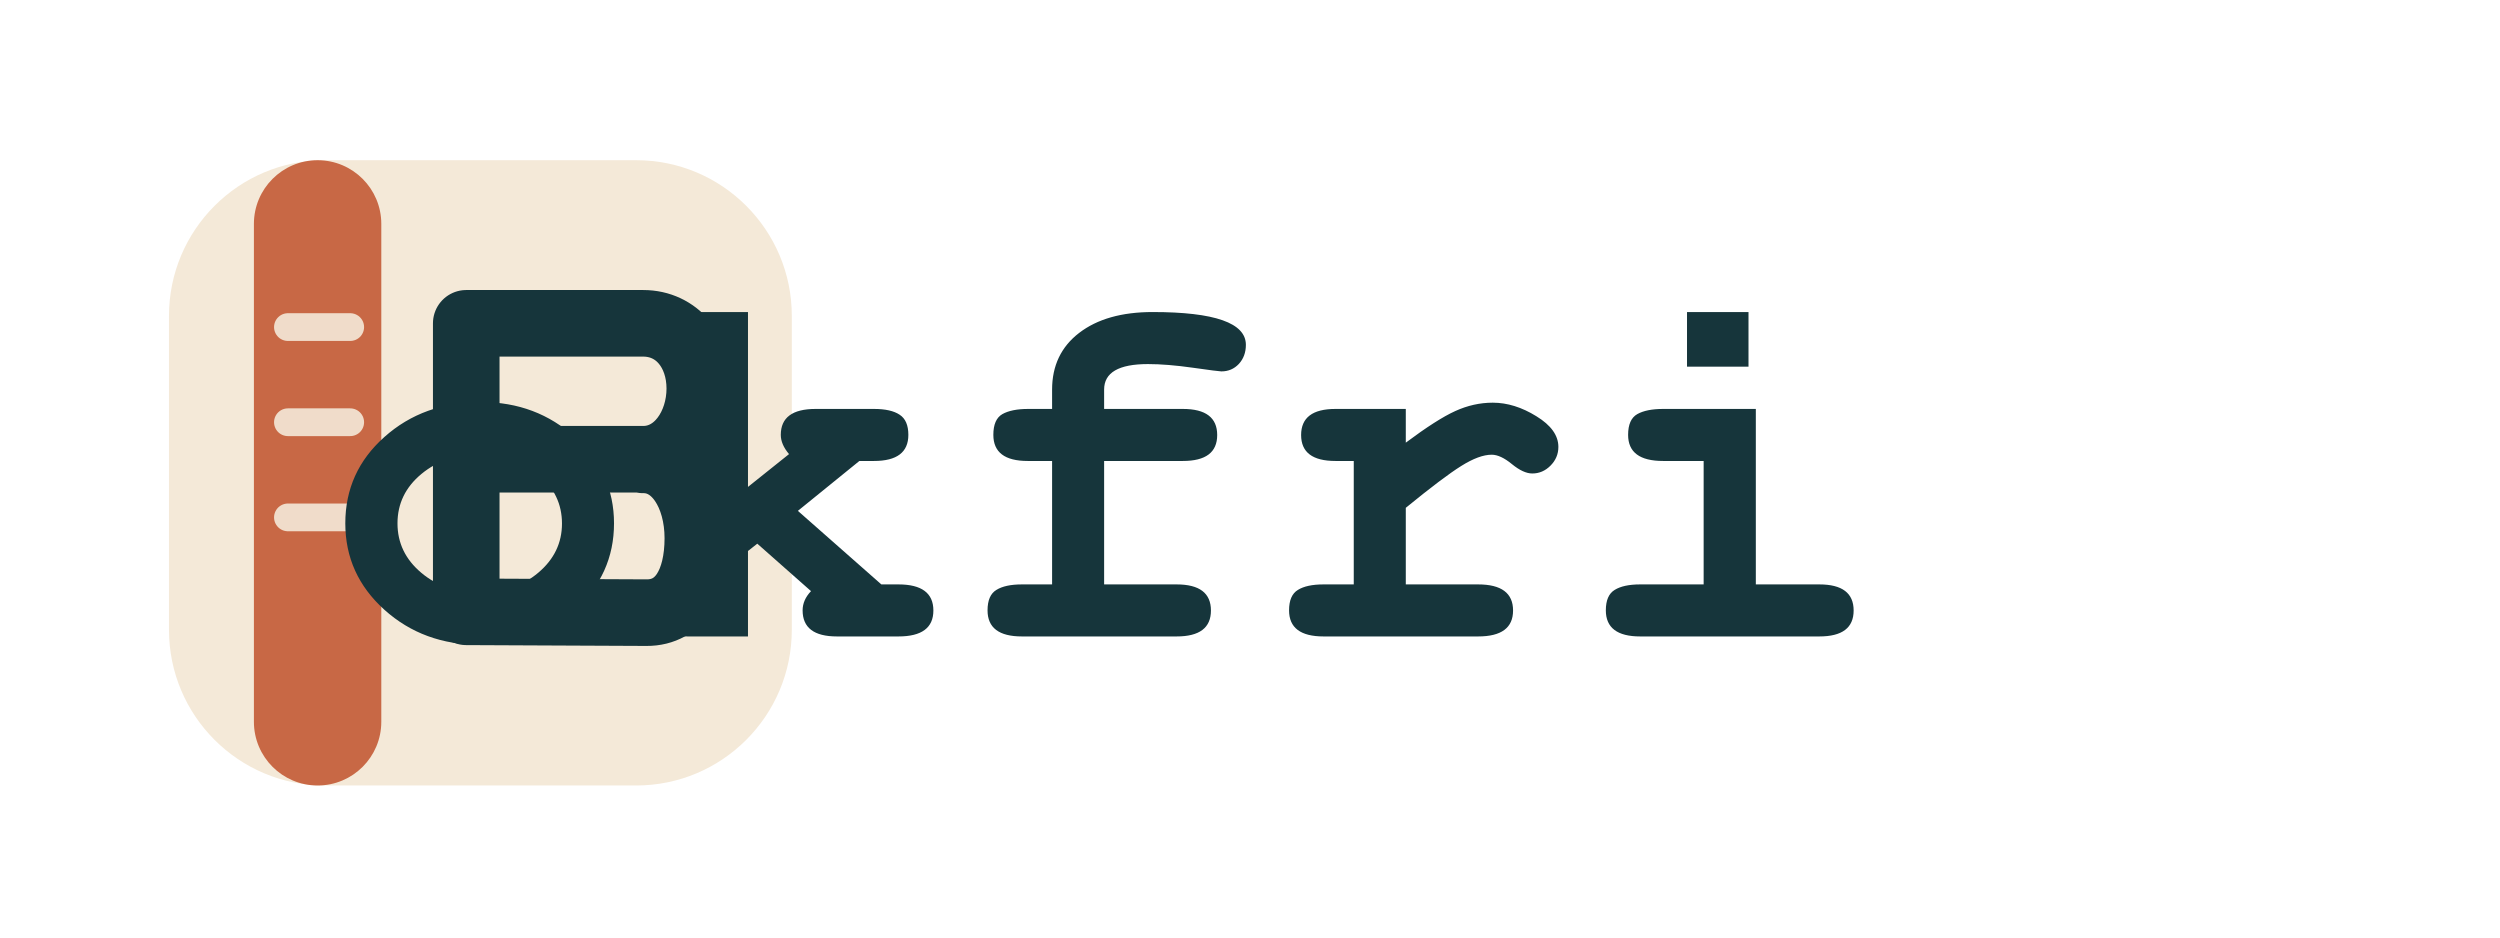
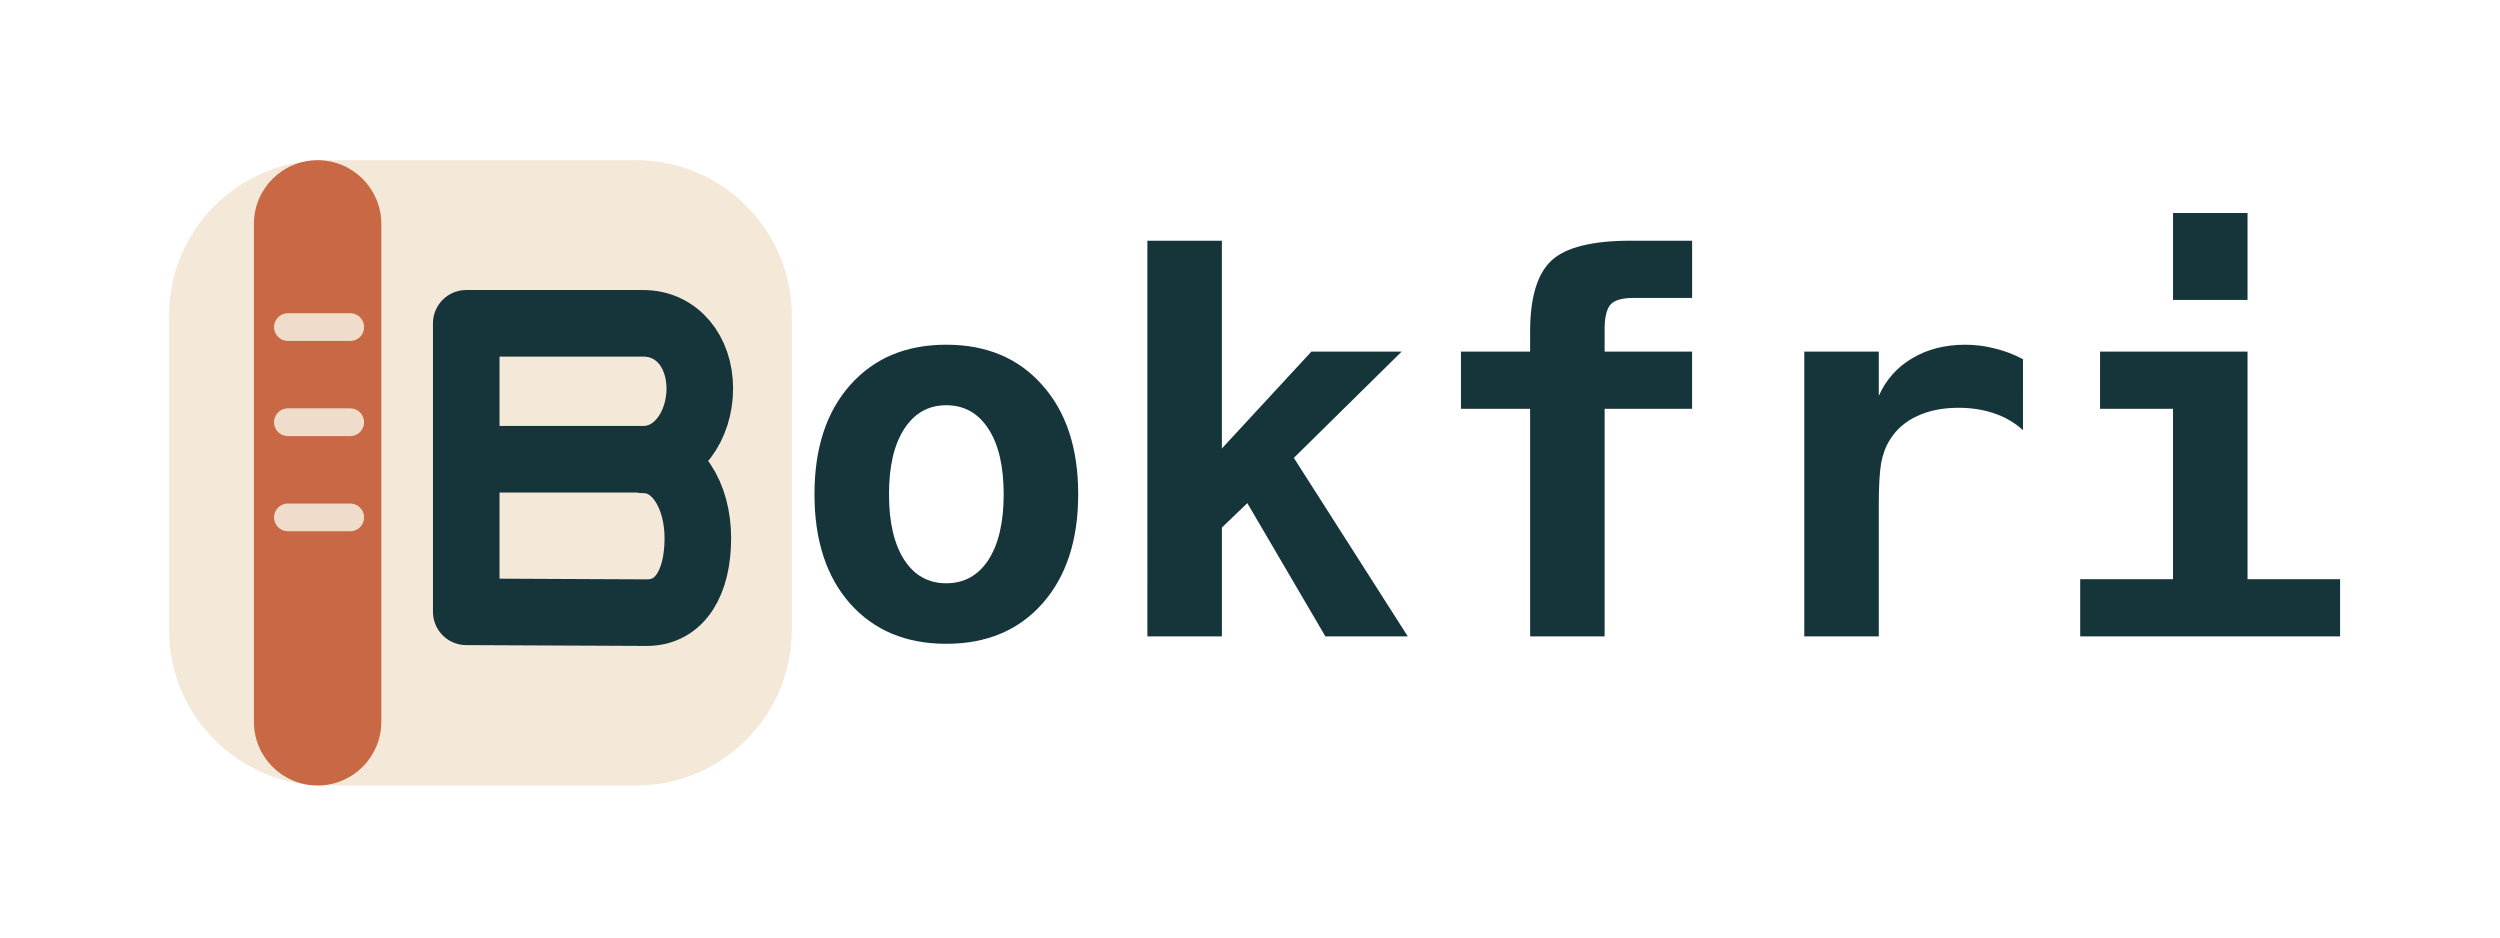
<svg xmlns="http://www.w3.org/2000/svg" viewBox="0 0 256 96" role="img" aria-labelledby="title desc" version="1.1" id="svg4" width="256" height="96">
  <defs id="defs4" />
  <g id="g1" transform="translate(7.865169,0.2247191)">
    <rect x="9.438" y="16.18" width="63.778" height="64.03" rx="15.944" fill="#f4e9d8" id="rect2" style="stroke-width:1.42" />
    <rect x="18.135" y="16.18" width="13.045" height="64.03" rx="6.523" fill="#c86845" id="rect3" style="stroke-width:1.42" />
    <path d="m 39.878,32.883 v 29.542 l 18.464,0.086 c 3.479,0.016 5.252,-3.169 5.252,-7.623 0,-4.454 -2.263,-8.059 -5.598,-8.02 M 39.878,32.883 H 57.996 c 3.479,0 5.798,2.923 5.798,6.681 0,3.758 -2.319,7.238 -5.798,7.238 H 39.878" fill="none" stroke="#16353b" stroke-width="6.818" stroke-linecap="round" stroke-linejoin="round" id="path3" style="fill:none;fill-opacity:1" />
    <path d="m 21.618,33.268 h 6.378 m -6.378,9.744 h 6.378 m -6.378,9.744 h 6.378" fill="none" stroke="#f4e9d8" stroke-width="2.841" stroke-linecap="round" opacity="0.9" id="path4" />
  </g>
-   <text xml:space="preserve" style="font-style:normal;font-variant:normal;font-weight:bold;font-stretch:normal;font-size:53.333px;font-family:FreeMono;-inkscape-font-specification:'FreeMono, Bold';font-variant-ligatures:normal;font-variant-caps:normal;font-variant-numeric:normal;font-variant-east-asian:normal;text-align:center;writing-mode:lr-tb;direction:ltr;text-anchor:middle;fill:#16353b;stroke-width:7.559;stroke-linejoin:round;stroke-miterlimit:20;fill-opacity:1" x="161.124" y="65.169" id="text1">
-     <tspan id="tspan1" x="161.124" y="65.169">okfri</tspan>
-   </text>
+   <path d="m 96.892,41.497 q -2.734,0 -4.297,2.422 -1.562,2.396 -1.562,6.693 0,4.297 1.562,6.719 1.562,2.396 4.297,2.396 2.76,0 4.323,-2.396 1.562,-2.422 1.562,-6.719 0,-4.297 -1.562,-6.693 -1.563,-2.422 -4.323,-2.422 z M 83.402,50.611 q 0,-7.057 3.646,-11.172 3.672,-4.141 9.844,-4.141 6.198,0 9.844,4.141 3.672,4.115 3.672,11.172 0,7.057 -3.672,11.198 -3.646,4.115 -9.844,4.115 -6.172,0 -9.844,-4.115 -3.646,-4.141 -3.646,-11.198 z M 117.491,24.648 h 7.63 v 21.276 l 9.167,-9.922 h 9.245 l -11.042,10.885 11.667,18.281 h -8.437 l -7.995,-13.646 -2.604,2.5 v 11.146 h -7.63 z m 46.823,8.802 v 2.552 h 8.958 v 5.859 h -8.958 v 23.307 h -7.63 V 41.861 h -7.083 v -5.859 h 7.083 v -2.031 q 0,-5.26 2.188,-7.292 2.188,-2.031 8.125,-2.031 h 6.276 v 5.859 h -5.964 q -1.719,0 -2.344,0.625 -0.599,0.625 -0.651,2.318 z m 42.839,10.599 q -1.25,-1.146 -2.943,-1.719 -1.667,-0.573 -3.672,-0.573 -2.422,0 -4.245,0.859 -1.797,0.833 -2.786,2.448 -0.625,0.99 -0.885,2.396 -0.234,1.406 -0.234,4.271 v 13.437 h -7.63 V 36.002 h 7.63 v 4.531 q 1.12,-2.5 3.438,-3.854 2.318,-1.38 5.417,-1.38 1.562,0 3.047,0.391 1.51,0.365 2.865,1.094 z m 7.891,-8.047 h 15.104 v 23.307 h 9.479 v 5.859 h -26.615 v -5.859 h 9.505 V 41.861 h -7.474 z m 7.474,-14.193 h 7.63 v 8.906 h -7.63 z" id="text1" style="font-weight:bold;font-size:53.333px;font-family:FreeMono;-inkscape-font-specification:'FreeMono, Bold';text-align:center;text-anchor:middle;fill:#16353b;stroke-width:7.559;stroke-linejoin:round;stroke-miterlimit:20" aria-label="okfri" />
</svg>
